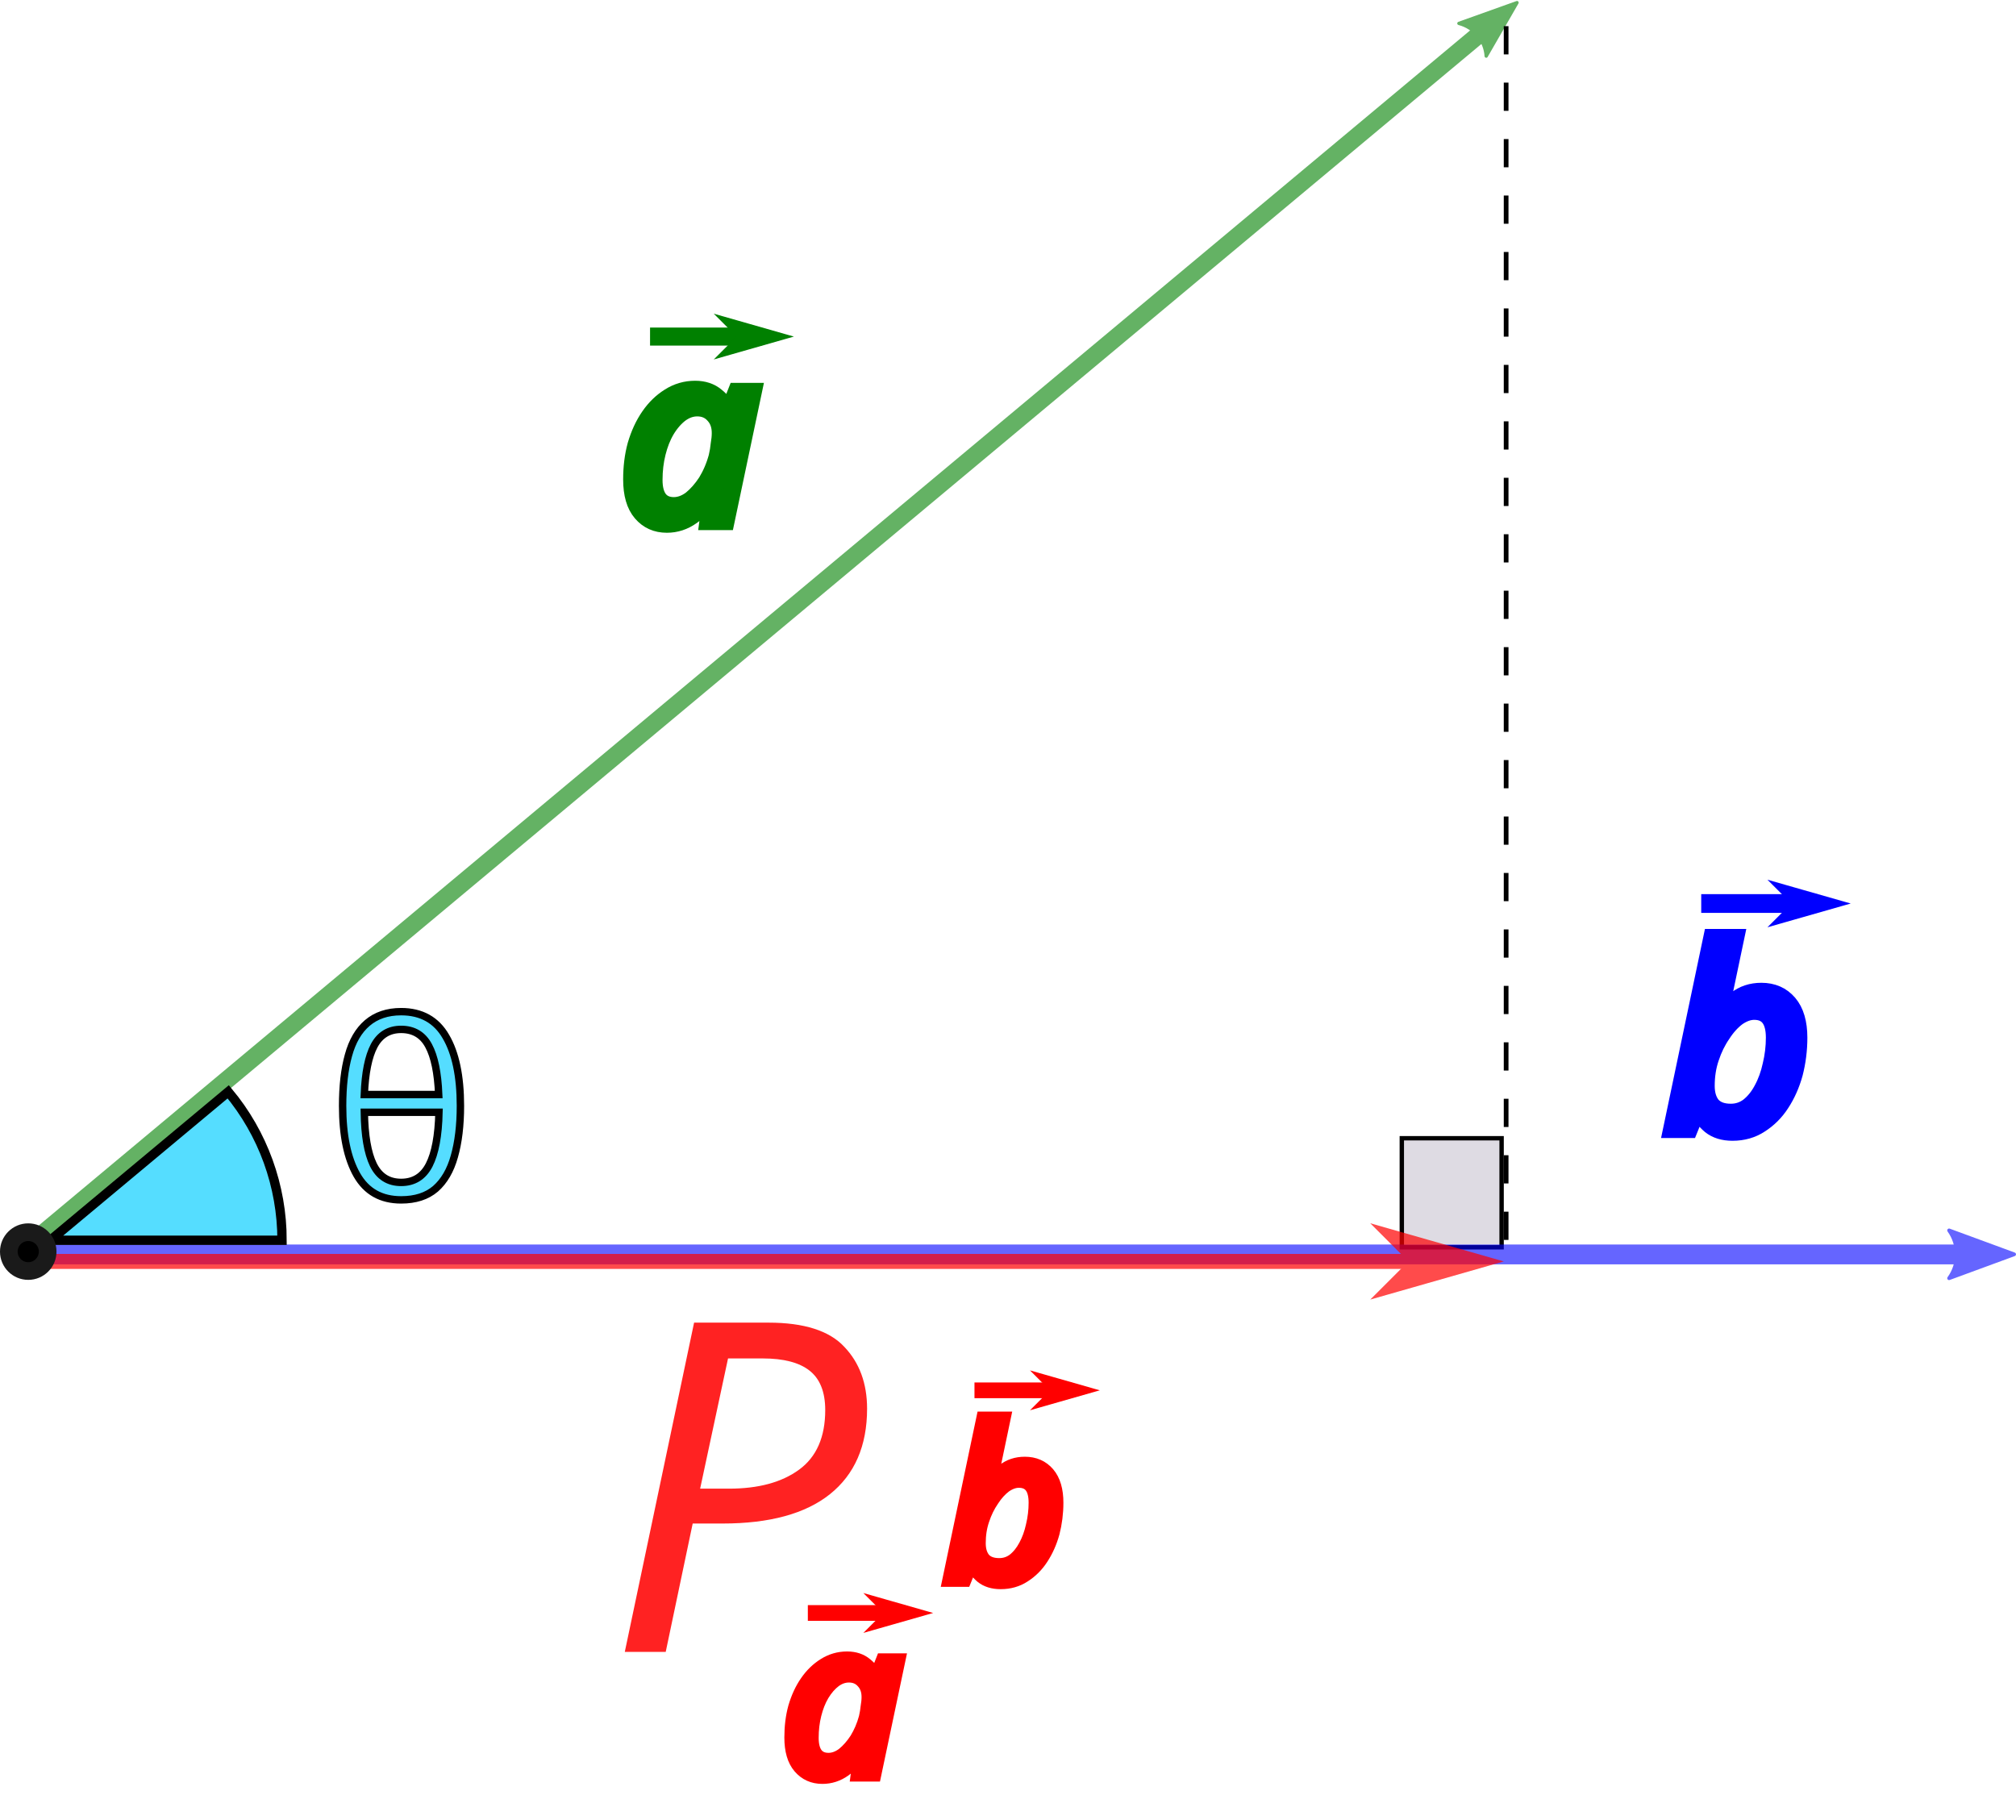
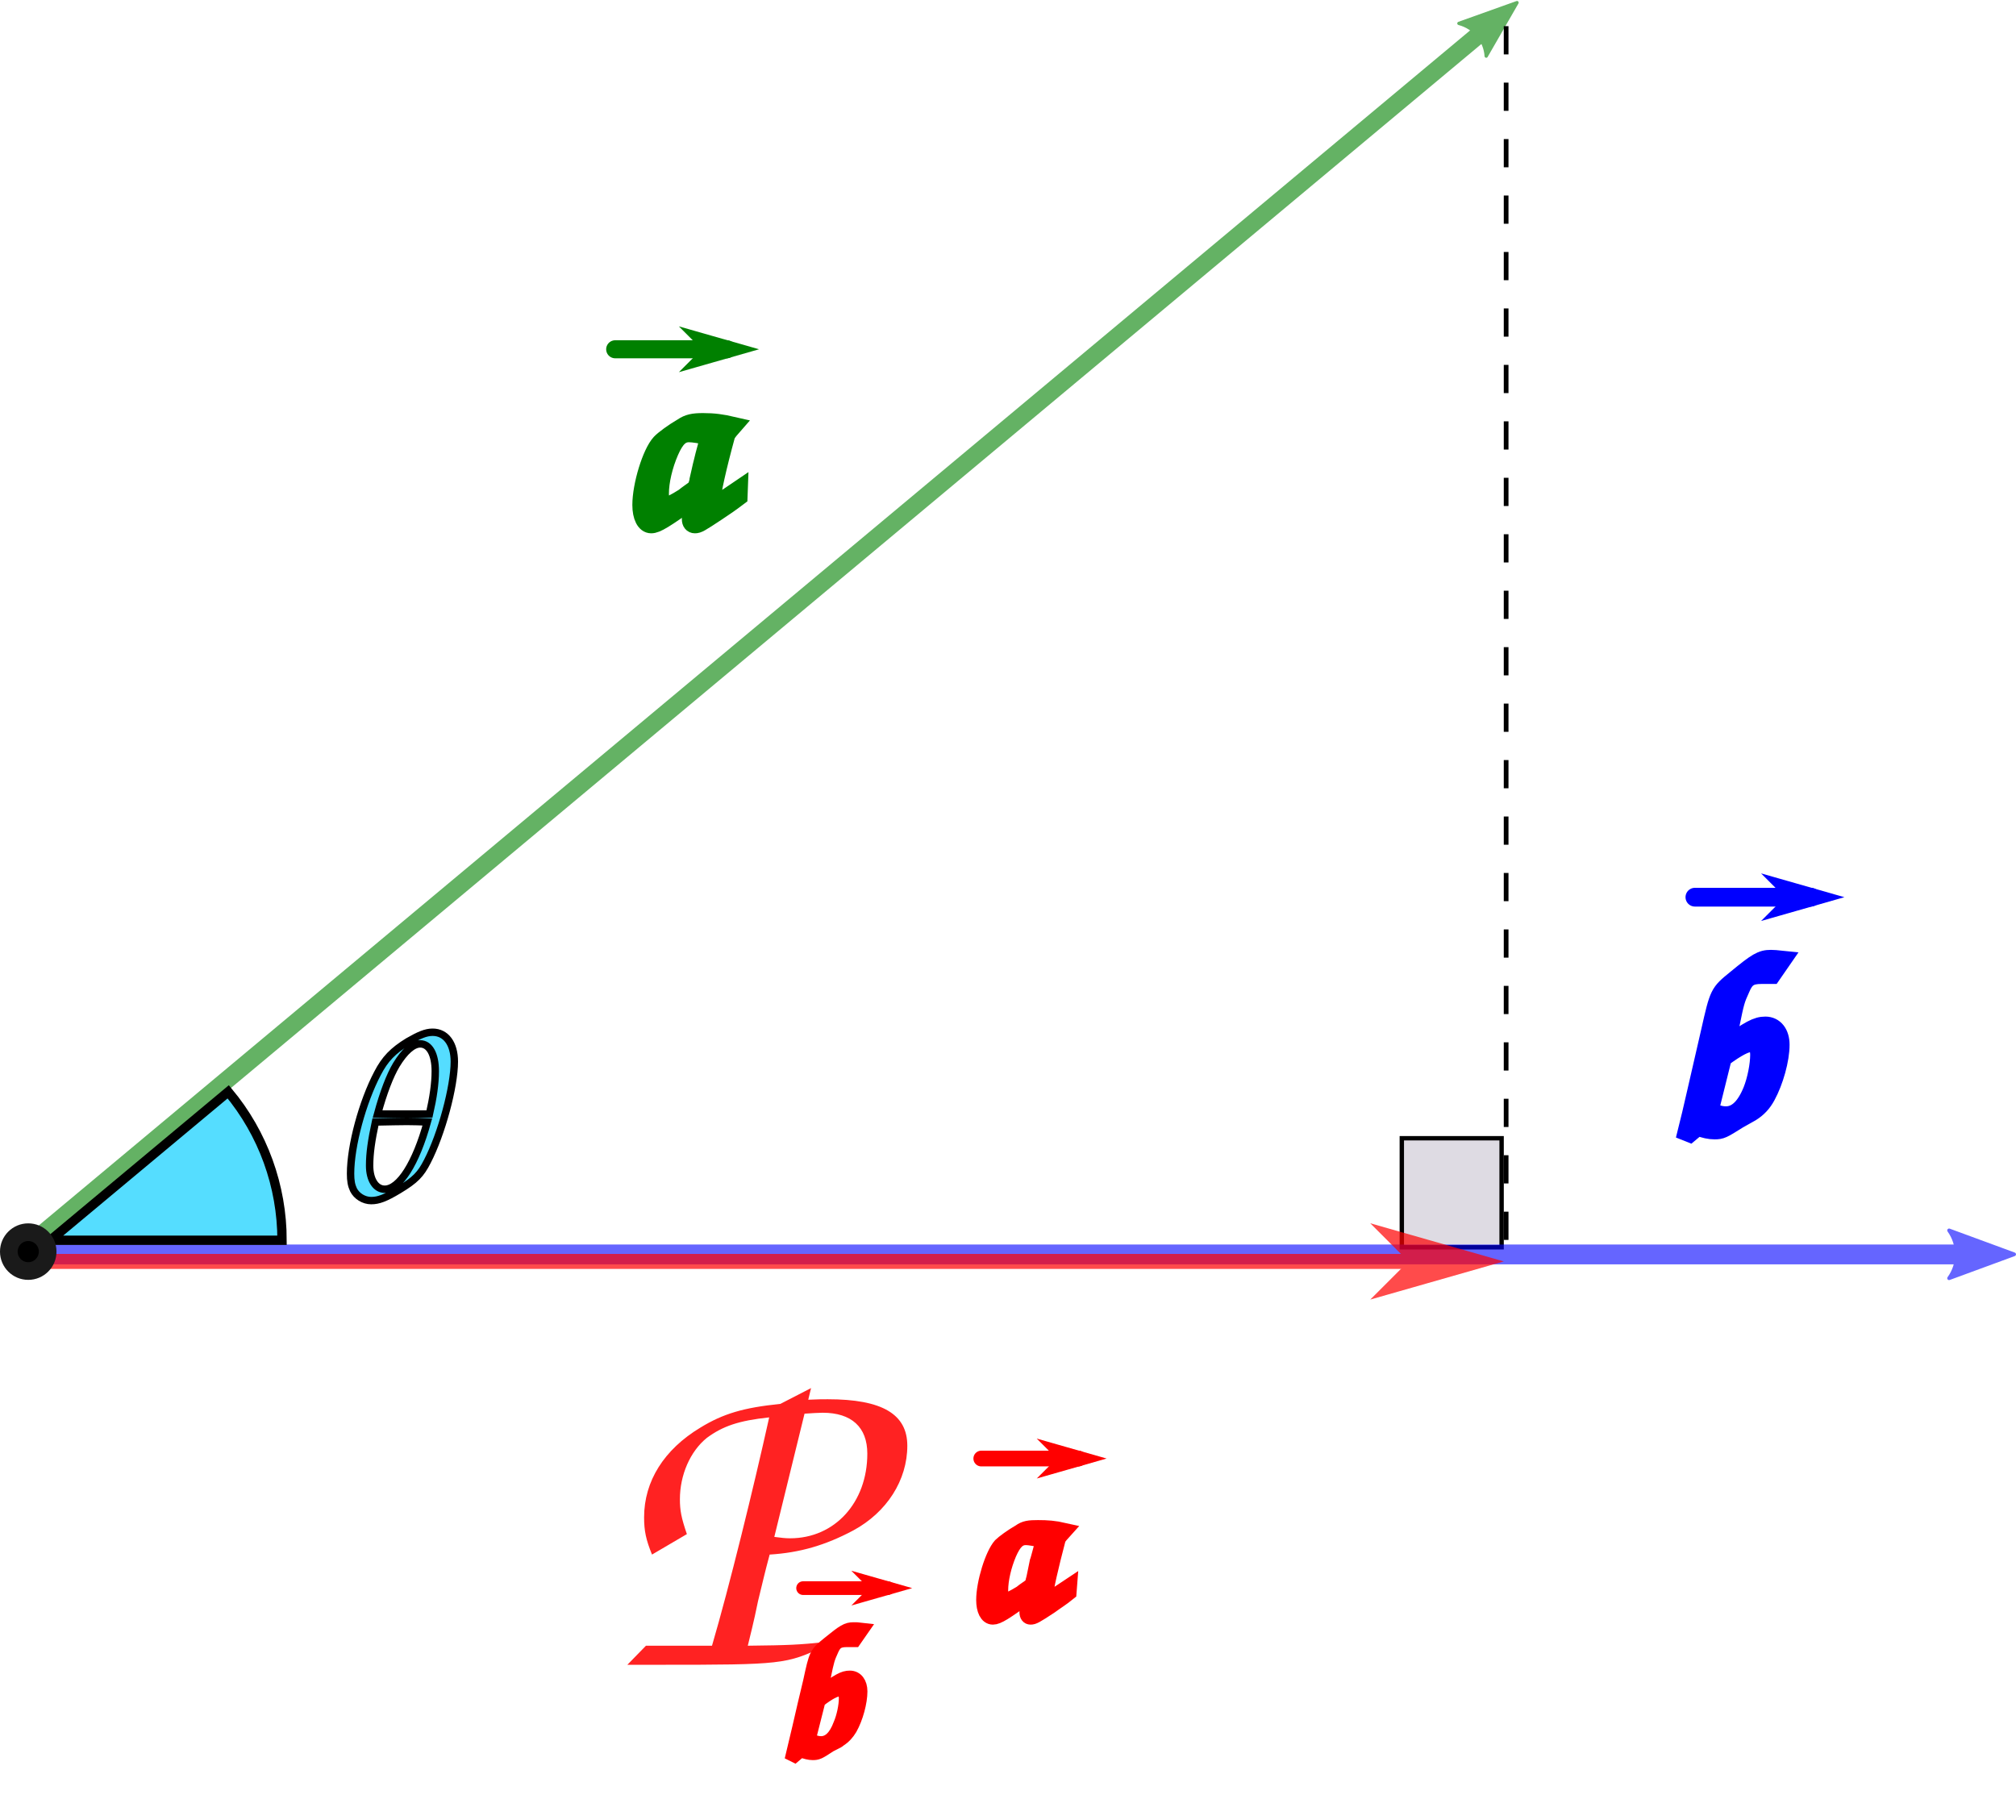
<svg xmlns="http://www.w3.org/2000/svg" width="118.986mm" height="107.4mm" viewBox="0 0 118.986 107.4" version="1.1" id="svg1399">
  <defs id="defs1393">
    <marker style="overflow:visible" id="marker5301" refX="0" refY="0" orient="auto">
      <path transform="matrix(-0.3,0,0,-0.3,0.69,0)" d="M 8.719,4.034 -2.207,0.016 8.719,-4.002 c -1.745,2.372 -1.735,5.617 -6e-7,8.035 z" style="fill:#008000;fill-opacity:1;fill-rule:evenodd;stroke:#008000;stroke-width:0.625;stroke-linejoin:round;stroke-opacity:1" id="path5299" />
    </marker>
    <marker orient="auto" refY="0" refX="0" id="marker5123" style="overflow:visible">
      <path id="path5121" d="M 0,0 5,-5 -12.5,0 5,5 Z" style="fill:#ff0000;fill-opacity:1;fill-rule:evenodd;stroke:#ff0000;stroke-width:1pt;stroke-opacity:1" transform="matrix(-0.8,0,0,-0.8,-10,0)" />
    </marker>
    <marker orient="auto" refY="0" refX="0" id="Arrow2Send" style="overflow:visible">
      <path id="path2058" style="fill:#0000ff;fill-opacity:1;fill-rule:evenodd;stroke:#0000ff;stroke-width:0.625;stroke-linejoin:round;stroke-opacity:1" d="M 8.719,4.034 -2.207,0.016 8.719,-4.002 c -1.745,2.372 -1.735,5.617 -6e-7,8.035 z" transform="matrix(-0.3,0,0,-0.3,0.69,0)" />
    </marker>
    <marker orient="auto" refY="0" refX="0" id="Arrow1Send" style="overflow:visible">
      <path id="path2040" d="M 0,0 5,-5 -12.5,0 5,5 Z" style="fill:#008000;fill-opacity:1;fill-rule:evenodd;stroke:#008000;stroke-width:1pt;stroke-opacity:1" transform="matrix(-0.2,0,0,-0.2,-1.2,0)" />
    </marker>
    <marker orient="auto" refY="0" refX="0" id="Arrow1Mend" style="overflow:visible">
      <path id="path2034" d="M 0,0 5,-5 -12.5,0 5,5 Z" style="fill:#ff0000;fill-opacity:1;fill-rule:evenodd;stroke:#ff0000;stroke-width:1pt;stroke-opacity:1" transform="matrix(-0.4,0,0,-0.4,-4,0)" />
    </marker>
    <marker orient="auto" refY="0" refX="0" id="Arrow1Lend" style="overflow:visible">
      <path id="path2028" d="M 0,0 5,-5 -12.5,0 5,5 Z" style="fill:#0000ff;fill-opacity:1;fill-rule:evenodd;stroke:#0000ff;stroke-width:1pt;stroke-opacity:1" transform="matrix(-0.8,0,0,-0.8,-10,0)" />
    </marker>
    <marker orient="auto" refY="0" refX="0" id="Arrow1Lend-8" style="overflow:visible">
      <path id="path2028-9" d="M 0,0 5,-5 -12.5,0 5,5 Z" style="fill:#ff0000;fill-opacity:1;fill-rule:evenodd;stroke:#ff0000;stroke-width:1pt;stroke-opacity:1" transform="matrix(-0.8,0,0,-0.8,-10,0)" />
    </marker>
    <marker orient="auto" refY="0" refX="0" id="Arrow1Lend-8-0" style="overflow:visible">
      <path id="path2028-9-5" d="M 0,0 5,-5 -12.5,0 5,5 Z" style="fill:#008000;fill-opacity:1;fill-rule:evenodd;stroke:#008000;stroke-width:1pt;stroke-opacity:1" transform="matrix(-0.8,0,0,-0.8,-10,0)" />
    </marker>
    <marker orient="auto" refY="0" refX="0" id="Arrow1Send-0" style="overflow:visible">
      <path id="path2040-5" d="M 0,0 5,-5 -12.5,0 5,5 Z" style="fill:#0000ff;fill-opacity:1;fill-rule:evenodd;stroke:#0000ff;stroke-width:1pt;stroke-opacity:1" transform="matrix(-0.2,0,0,-0.2,-1.2,0)" />
    </marker>
    <marker orient="auto" refY="0" refX="0" id="Arrow1Send-8" style="overflow:visible">
      <path id="path2040-0" d="M 0,0 5,-5 -12.5,0 5,5 Z" style="fill:#ff0000;fill-opacity:1;fill-rule:evenodd;stroke:#ff0000;stroke-width:1pt;stroke-opacity:1" transform="matrix(-0.2,0,0,-0.2,-1.2,0)" />
    </marker>
    <marker orient="auto" refY="0" refX="0" id="Arrow1Send-0-2" style="overflow:visible">
      <path id="path2040-5-5" d="M 0,0 5,-5 -12.5,0 5,5 Z" style="fill:#ff0000;fill-opacity:1;fill-rule:evenodd;stroke:#ff0000;stroke-width:1pt;stroke-opacity:1" transform="matrix(-0.2,0,0,-0.2,-1.2,0)" />
    </marker>
  </defs>
  <g id="layer1" transform="translate(-16.26168,-30.57028)">
    <g id="g1984" transform="translate(71.74085,175.6672)">
      <rect style="opacity:1;fill:#dedbe3;fill-opacity:1;fill-rule:nonzero;stroke:#000000;stroke-width:0.258;stroke-linecap:square;stroke-miterlimit:4;stroke-dasharray:none;stroke-dashoffset:6.757;stroke-opacity:1;paint-order:fill markers stroke" id="rect4511" width="5.89" height="6.436" x="27.257" y="-77.915" />
      <path style="opacity:0.605;fill:#0000ff;stroke:#0000ff;stroke-width:1.171;stroke-linecap:round;stroke-linejoin:miter;stroke-miterlimit:4;stroke-dasharray:none;stroke-opacity:1;marker-end:url(#Arrow2Send)" d="M -53.767,-71.059 H 61.813" id="path2343" />
      <path style="opacity:0.608;fill:#008000;stroke:#008000;stroke-width:1.043;stroke-linecap:round;stroke-linejoin:miter;stroke-miterlimit:4;stroke-dasharray:none;stroke-opacity:1;marker-end:url(#marker5301)" d="M -54.102,-71.329 32.977,-144.034" id="path2343-9-8" />
      <path style="fill:none;stroke:#000000;stroke-width:0.278;stroke-linecap:butt;stroke-linejoin:miter;stroke-miterlimit:4;stroke-dasharray:1.666, 1.666;stroke-dashoffset:1.788;stroke-opacity:1" d="m 33.414,-145.097 v 73.883" id="path3728" />
      <text xml:space="preserve" style="font-style:normal;font-variant:normal;font-weight:normal;font-stretch:normal;font-size:3.528px;line-height:1.25;font-family:'Comic Sans MS';-inkscape-font-specification:'Comic Sans MS';letter-spacing:0px;word-spacing:0px;fill:#000000;fill-opacity:1;stroke:none;stroke-width:0.265" x="-25.236" y="-110.123" id="text4186">
        <tspan id="tspan4184" x="-25.236" y="-107.057" style="font-style:normal;font-variant:normal;font-weight:normal;font-stretch:normal;font-family:'Comic Sans MS';-inkscape-font-specification:'Comic Sans MS';stroke-width:0.265" />
      </text>
-       <g id="g7069" transform="matrix(2.016249,0,0,2.016249,30.77345,118.527)">
-         <text id="text4190" y="-115.494" x="-24.617" style="font-style:italic;font-variant:normal;font-weight:normal;font-stretch:normal;font-size:7.042px;line-height:1.25;font-family:sans-serif;-inkscape-font-specification:'sans-serif Italic';letter-spacing:0px;word-spacing:0px;fill:#008000;fill-opacity:1;stroke:#008000;stroke-width:0.528;stroke-opacity:1" xml:space="preserve">
-           <tspan style="font-style:italic;font-variant:normal;font-weight:normal;font-stretch:normal;font-family:sans-serif;-inkscape-font-specification:'sans-serif Italic';fill:#008000;fill-opacity:1;stroke:#008000;stroke-width:0.528;stroke-opacity:1" y="-115.494" x="-24.617" id="tspan4188">a</tspan>
+       <text xml:space="preserve" style="font-style:normal;font-variant:normal;font-weight:normal;font-stretch:normal;font-size:14.199px;line-height:1.25;font-family:'Comic Sans MS';-inkscape-font-specification:'Comic Sans MS';letter-spacing:0px;word-spacing:0px;fill:#008000;fill-opacity:1;stroke:#008000;stroke-width:1.065;stroke-opacity:1;" x="-18.861" y="-114.338" id="text4190">
+         <tspan id="tspan4188" x="-18.861" y="-114.338" style="font-style:normal;font-variant:normal;font-weight:normal;font-stretch:normal;font-family:'Comic Sans MS';-inkscape-font-specification:'Comic Sans MS';fill:#008000;fill-opacity:1;stroke:#008000;stroke-width:1.065;stroke-opacity:1;">a</tspan>
+       </text>
+       <path style="fill:#008000;fill-opacity:1;stroke:#008000;stroke-width:1.065px;stroke-linecap:round;stroke-linejoin:miter;stroke-opacity:1;marker-end:url(#Arrow1Send)" d="m -19.17,-124.482 h 6.589" id="path4214" />
+       <text xml:space="preserve" style="font-style:italic;font-variant:normal;font-weight:normal;font-stretch:normal;font-size:14.758px;line-height:1.25;font-family:sans-serif;-inkscape-font-specification:'sans-serif Italic';letter-spacing:0px;word-spacing:0px;fill:#0000ff;fill-opacity:1;stroke:#0000ff;stroke-width:1.106;stroke-miterlimit:4;stroke-dasharray:none;stroke-opacity:1" x="42.81" y="-78.483" id="text4190-0">
+         <tspan id="tspan4188-7" x="42.81" y="-78.483" style="font-style:italic;font-variant:normal;font-weight:normal;font-stretch:normal;font-family:'Comic Sans MS';-inkscape-font-specification:'Comic Sans MS Italic';fill:#0000ff;fill-opacity:1;stroke:#0000ff;stroke-width:1.106;stroke-miterlimit:4;stroke-dasharray:none;stroke-opacity:1;">b</tspan>
+       </text>
+       <path style="fill:#0000ff;fill-opacity:1;stroke:#0000ff;stroke-width:1.107px;stroke-linecap:round;stroke-linejoin:miter;stroke-opacity:1;marker-end:url(#Arrow1Send-0)" d="m 44.555,-92.143 h 6.848" id="path4214-1" />
+       <g id="g7085" transform="matrix(1.756619,0,0,1.756619,-3.74723,43.31943)" style="">
+         <text id="text4212" y="-51.307" x="-8.948" style="font-style:italic;font-variant:normal;font-weight:normal;font-stretch:normal;font-size:15.482px;line-height:1.25;font-family:sans-serif;-inkscape-font-specification:'sans-serif Italic';letter-spacing:0px;word-spacing:0px;fill:#ff0000;fill-opacity:0.867;stroke:none;stroke-width:1.161" xml:space="preserve">
+           <tspan style="font-style:italic;font-variant:normal;font-weight:normal;font-stretch:normal;font-family:'Comic Sans MS';-inkscape-font-specification:'Comic Sans MS Italic';fill:#ff0000;fill-opacity:0.867;stroke-width:1.161;" y="-51.307" x="-8.948" id="tspan4210">P</tspan>
        </text>
-         <path id="path4214" d="m -23.75,-120.897 h 3.268" style="fill:#008000;fill-opacity:1;stroke:#008000;stroke-width:0.528px;stroke-linecap:butt;stroke-linejoin:miter;stroke-opacity:1;marker-end:url(#Arrow1Send)" />
-       </g>
-       <g id="g7058" transform="matrix(2.095617,0,0,2.095617,108.7276,78.47612)">
-         <text id="text4190-0" y="-74.899" x="-31.455" style="font-style:italic;font-variant:normal;font-weight:normal;font-stretch:normal;font-size:7.042px;line-height:1.25;font-family:sans-serif;-inkscape-font-specification:'sans-serif Italic';letter-spacing:0px;word-spacing:0px;fill:#0000ff;fill-opacity:1;stroke:#0000ff;stroke-width:0.528;stroke-miterlimit:4;stroke-dasharray:none;stroke-opacity:1" xml:space="preserve">
-           <tspan style="font-style:italic;font-variant:normal;font-weight:normal;font-stretch:normal;font-family:sans-serif;-inkscape-font-specification:'sans-serif Italic';fill:#0000ff;fill-opacity:1;stroke:#0000ff;stroke-width:0.528;stroke-miterlimit:4;stroke-dasharray:none;stroke-opacity:1" y="-74.899" x="-31.455" id="tspan4188-7">b</tspan>
+         <text id="text4190-4" y="-53.034" x="3.003" style="font-style:italic;font-variant:normal;font-weight:normal;font-stretch:normal;font-size:7.042px;line-height:1.25;font-family:sans-serif;-inkscape-font-specification:'sans-serif Italic';letter-spacing:0px;word-spacing:0px;fill:#ff0000;fill-opacity:1;stroke:#ff0000;stroke-width:0.528;stroke-opacity:1" xml:space="preserve">
+           <tspan style="font-style:italic;font-variant:normal;font-weight:normal;font-stretch:normal;font-family:'Comic Sans MS';-inkscape-font-specification:'Comic Sans MS Italic';fill:#ff0000;fill-opacity:1;stroke:#ff0000;stroke-width:0.528;stroke-opacity:1" y="-53.034" x="3.003" id="tspan4188-3">a</tspan>
        </text>
-         <path id="path4214-1" d="m -30.444,-81.239 h 3.268" style="fill:#0000ff;fill-opacity:1;stroke:#0000ff;stroke-width:0.528px;stroke-linecap:butt;stroke-linejoin:miter;stroke-opacity:1;marker-end:url(#Arrow1Send-0)" />
-       </g>
-       <g id="g7085" transform="matrix(1.756619,0,0,1.756619,-3.74723,43.31943)">
-         <text id="text4212" y="-51.759" x="-9.099" style="font-style:italic;font-variant:normal;font-weight:normal;font-stretch:normal;font-size:15.482px;line-height:1.25;font-family:sans-serif;-inkscape-font-specification:'sans-serif Italic';letter-spacing:0px;word-spacing:0px;fill:#ff0000;fill-opacity:0.867;stroke:none;stroke-width:1.161" xml:space="preserve">
-           <tspan style="font-style:italic;font-variant:normal;font-weight:normal;font-stretch:normal;font-family:sans-serif;-inkscape-font-specification:'sans-serif Italic';fill:#ff0000;fill-opacity:0.867;stroke-width:1.161" y="-51.759" x="-9.099" id="tspan4210">P</tspan>
+         <path id="path4214-0" d="M 3.52,-58.254 H 6.788" style="fill:#ff0000;fill-opacity:1;stroke:#ff0000;stroke-width:0.528px;stroke-linecap:round;stroke-linejoin:miter;stroke-opacity:1;marker-end:url(#Arrow1Send-8)" />
+         <text id="text4190-0-5" y="-48.382" x="-3.346" style="font-style:italic;font-variant:normal;font-weight:normal;font-stretch:normal;font-size:6.129px;line-height:1.25;font-family:sans-serif;-inkscape-font-specification:'sans-serif Italic';letter-spacing:0px;word-spacing:0px;fill:#ff0000;fill-opacity:1;stroke:#ff0000;stroke-width:0.46;stroke-opacity:1" xml:space="preserve">
+           <tspan style="font-style:italic;font-variant:normal;font-weight:normal;font-stretch:normal;font-family:'Comic Sans MS';-inkscape-font-specification:'Comic Sans MS Italic';fill:#ff0000;fill-opacity:1;stroke:#ff0000;stroke-width:0.46;stroke-opacity:1" y="-48.382" x="-3.346" id="tspan4188-7-8">b</tspan>
        </text>
-         <text id="text4190-4" y="-47.663" x="-3.174" style="font-style:italic;font-variant:normal;font-weight:normal;font-stretch:normal;font-size:7.042px;line-height:1.25;font-family:sans-serif;-inkscape-font-specification:'sans-serif Italic';letter-spacing:0px;word-spacing:0px;fill:#ff0000;fill-opacity:1;stroke:#ff0000;stroke-width:0.528;stroke-opacity:1" xml:space="preserve">
-           <tspan style="font-style:italic;font-variant:normal;font-weight:normal;font-stretch:normal;font-family:sans-serif;-inkscape-font-specification:'sans-serif Italic';fill:#ff0000;fill-opacity:1;stroke:#ff0000;stroke-width:0.528;stroke-opacity:1" y="-47.663" x="-3.174" id="tspan4188-3">a</tspan>
-         </text>
-         <path id="path4214-0" d="M -2.307,-53.065 H 0.961" style="fill:#ff0000;fill-opacity:1;stroke:#ff0000;stroke-width:0.528px;stroke-linecap:butt;stroke-linejoin:miter;stroke-opacity:1;marker-end:url(#Arrow1Send-8)" />
-         <text id="text4190-0-5" y="-54.206" x="2.281" style="font-style:italic;font-variant:normal;font-weight:normal;font-stretch:normal;font-size:7.042px;line-height:1.25;font-family:sans-serif;-inkscape-font-specification:'sans-serif Italic';letter-spacing:0px;word-spacing:0px;fill:#ff0000;fill-opacity:1;stroke:#ff0000;stroke-width:0.528;stroke-opacity:1" xml:space="preserve">
-           <tspan style="font-style:italic;font-variant:normal;font-weight:normal;font-stretch:normal;font-family:sans-serif;-inkscape-font-specification:'sans-serif Italic';fill:#ff0000;fill-opacity:1;stroke:#ff0000;stroke-width:0.528;stroke-opacity:1" y="-54.206" x="2.281" id="tspan4188-7-8">b</tspan>
-         </text>
-         <path id="path4214-1-3" d="m 3.292,-60.546 h 3.268" style="fill:#ff0000;fill-opacity:1;stroke:#ff0000;stroke-width:0.528px;stroke-linecap:butt;stroke-linejoin:miter;stroke-opacity:1;marker-end:url(#Arrow1Send-0-2)" />
+         <path id="path4214-1-3" d="M -2.466,-53.9 H 0.378" style="fill:#ff0000;fill-opacity:1;stroke:#ff0000;stroke-width:0.46px;stroke-linecap:round;stroke-linejoin:miter;stroke-opacity:1;marker-end:url(#Arrow1Send-0-2)" />
      </g>
      <path style="opacity:1;fill:#55ddff;fill-opacity:1;fill-rule:nonzero;stroke:#000000;stroke-width:0.552;stroke-linecap:round;stroke-miterlimit:4;stroke-dasharray:none;stroke-dashoffset:6.757;stroke-opacity:1;paint-order:fill markers stroke" id="path7087" d="m -42.009,-80.656 a 13.679,13.679 0 0 1 3.176,8.764 h -13.679 z" />
-       <text xml:space="preserve" style="font-style:normal;font-weight:normal;font-size:14.334px;line-height:1.25;font-family:sans-serif;letter-spacing:0px;word-spacing:0px;fill:#55ddff;fill-opacity:1;stroke:#000000;stroke-width:0.437;stroke-miterlimit:4;stroke-dasharray:none" x="-36.038" y="-74.419" id="text7091">
-         <tspan id="tspan7089" x="-36.038" y="-74.419" style="fill:#55ddff;fill-opacity:1;stroke:#000000;stroke-width:0.437;stroke-miterlimit:4;stroke-dasharray:none">θ</tspan>
+       <text xml:space="preserve" style="font-style:italic;font-weight:normal;font-size:14.334px;line-height:1.25;font-family:'Comic Sans MS';letter-spacing:0px;word-spacing:0px;fill:#55ddff;fill-opacity:1;stroke:#000000;stroke-width:0.437;stroke-miterlimit:4;stroke-dasharray:none;-inkscape-font-specification:'Comic Sans MS Italic';font-stretch:normal;font-variant:normal;" x="-36.038" y="-74.419" id="text7091">
+         <tspan id="tspan7089" x="-36.038" y="-74.419" style="fill:#55ddff;fill-opacity:1;stroke:#000000;stroke-width:0.437;stroke-miterlimit:4;stroke-dasharray:none;-inkscape-font-specification:'Comic Sans MS Italic';font-family:'Comic Sans MS';font-weight:normal;font-style:italic;font-stretch:normal;font-variant:normal;">θ</tspan>
      </text>
      <path style="opacity:0.706;fill:#ff0000;stroke:#ff0000;stroke-width:0.887;stroke-linecap:round;stroke-linejoin:miter;stroke-miterlimit:4;stroke-dasharray:none;stroke-opacity:1;marker-end:url(#Arrow1Mend)" d="M -54.082,-70.645 H 31.53" id="path2343-9" />
      <circle style="opacity:1;fill:#000000;fill-opacity:1;fill-rule:nonzero;stroke:#1a1a1a;stroke-width:1.043;stroke-linecap:round;stroke-miterlimit:4;stroke-dasharray:none;stroke-dashoffset:6.757;stroke-opacity:1;paint-order:fill markers stroke" id="path8375" cx="-53.812" cy="-71.224" r="1.146" />
    </g>
  </g>
</svg>
